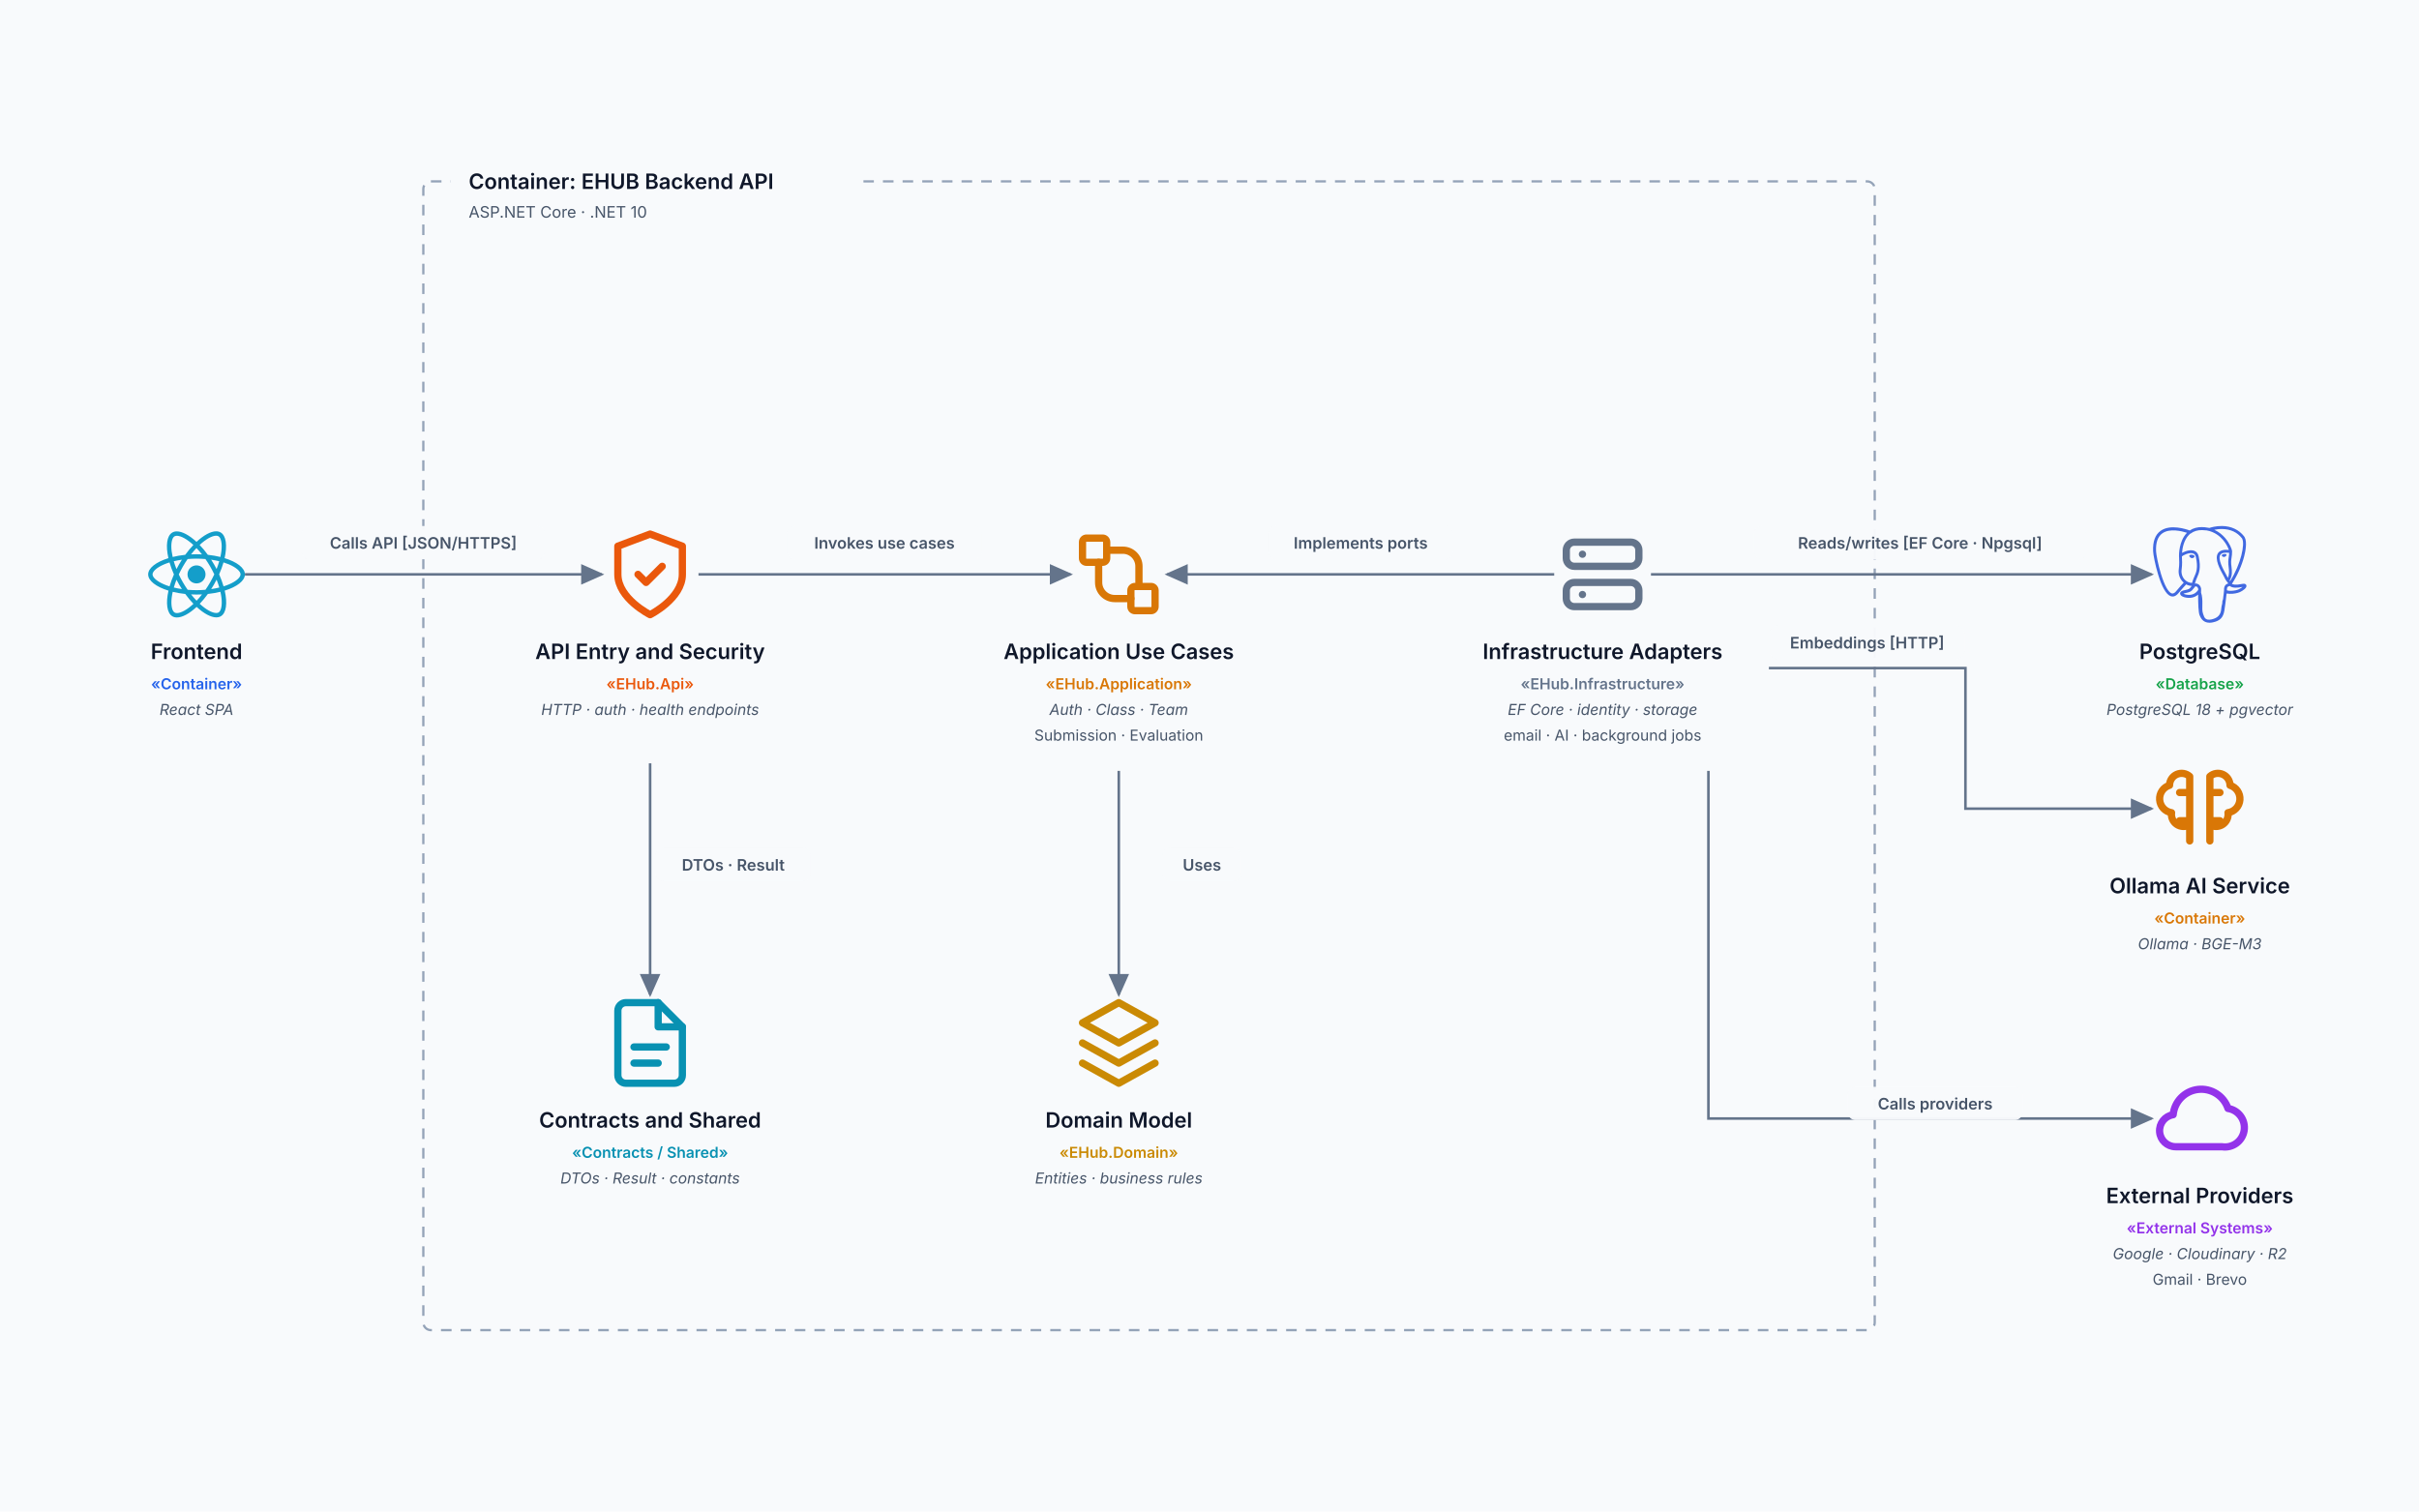
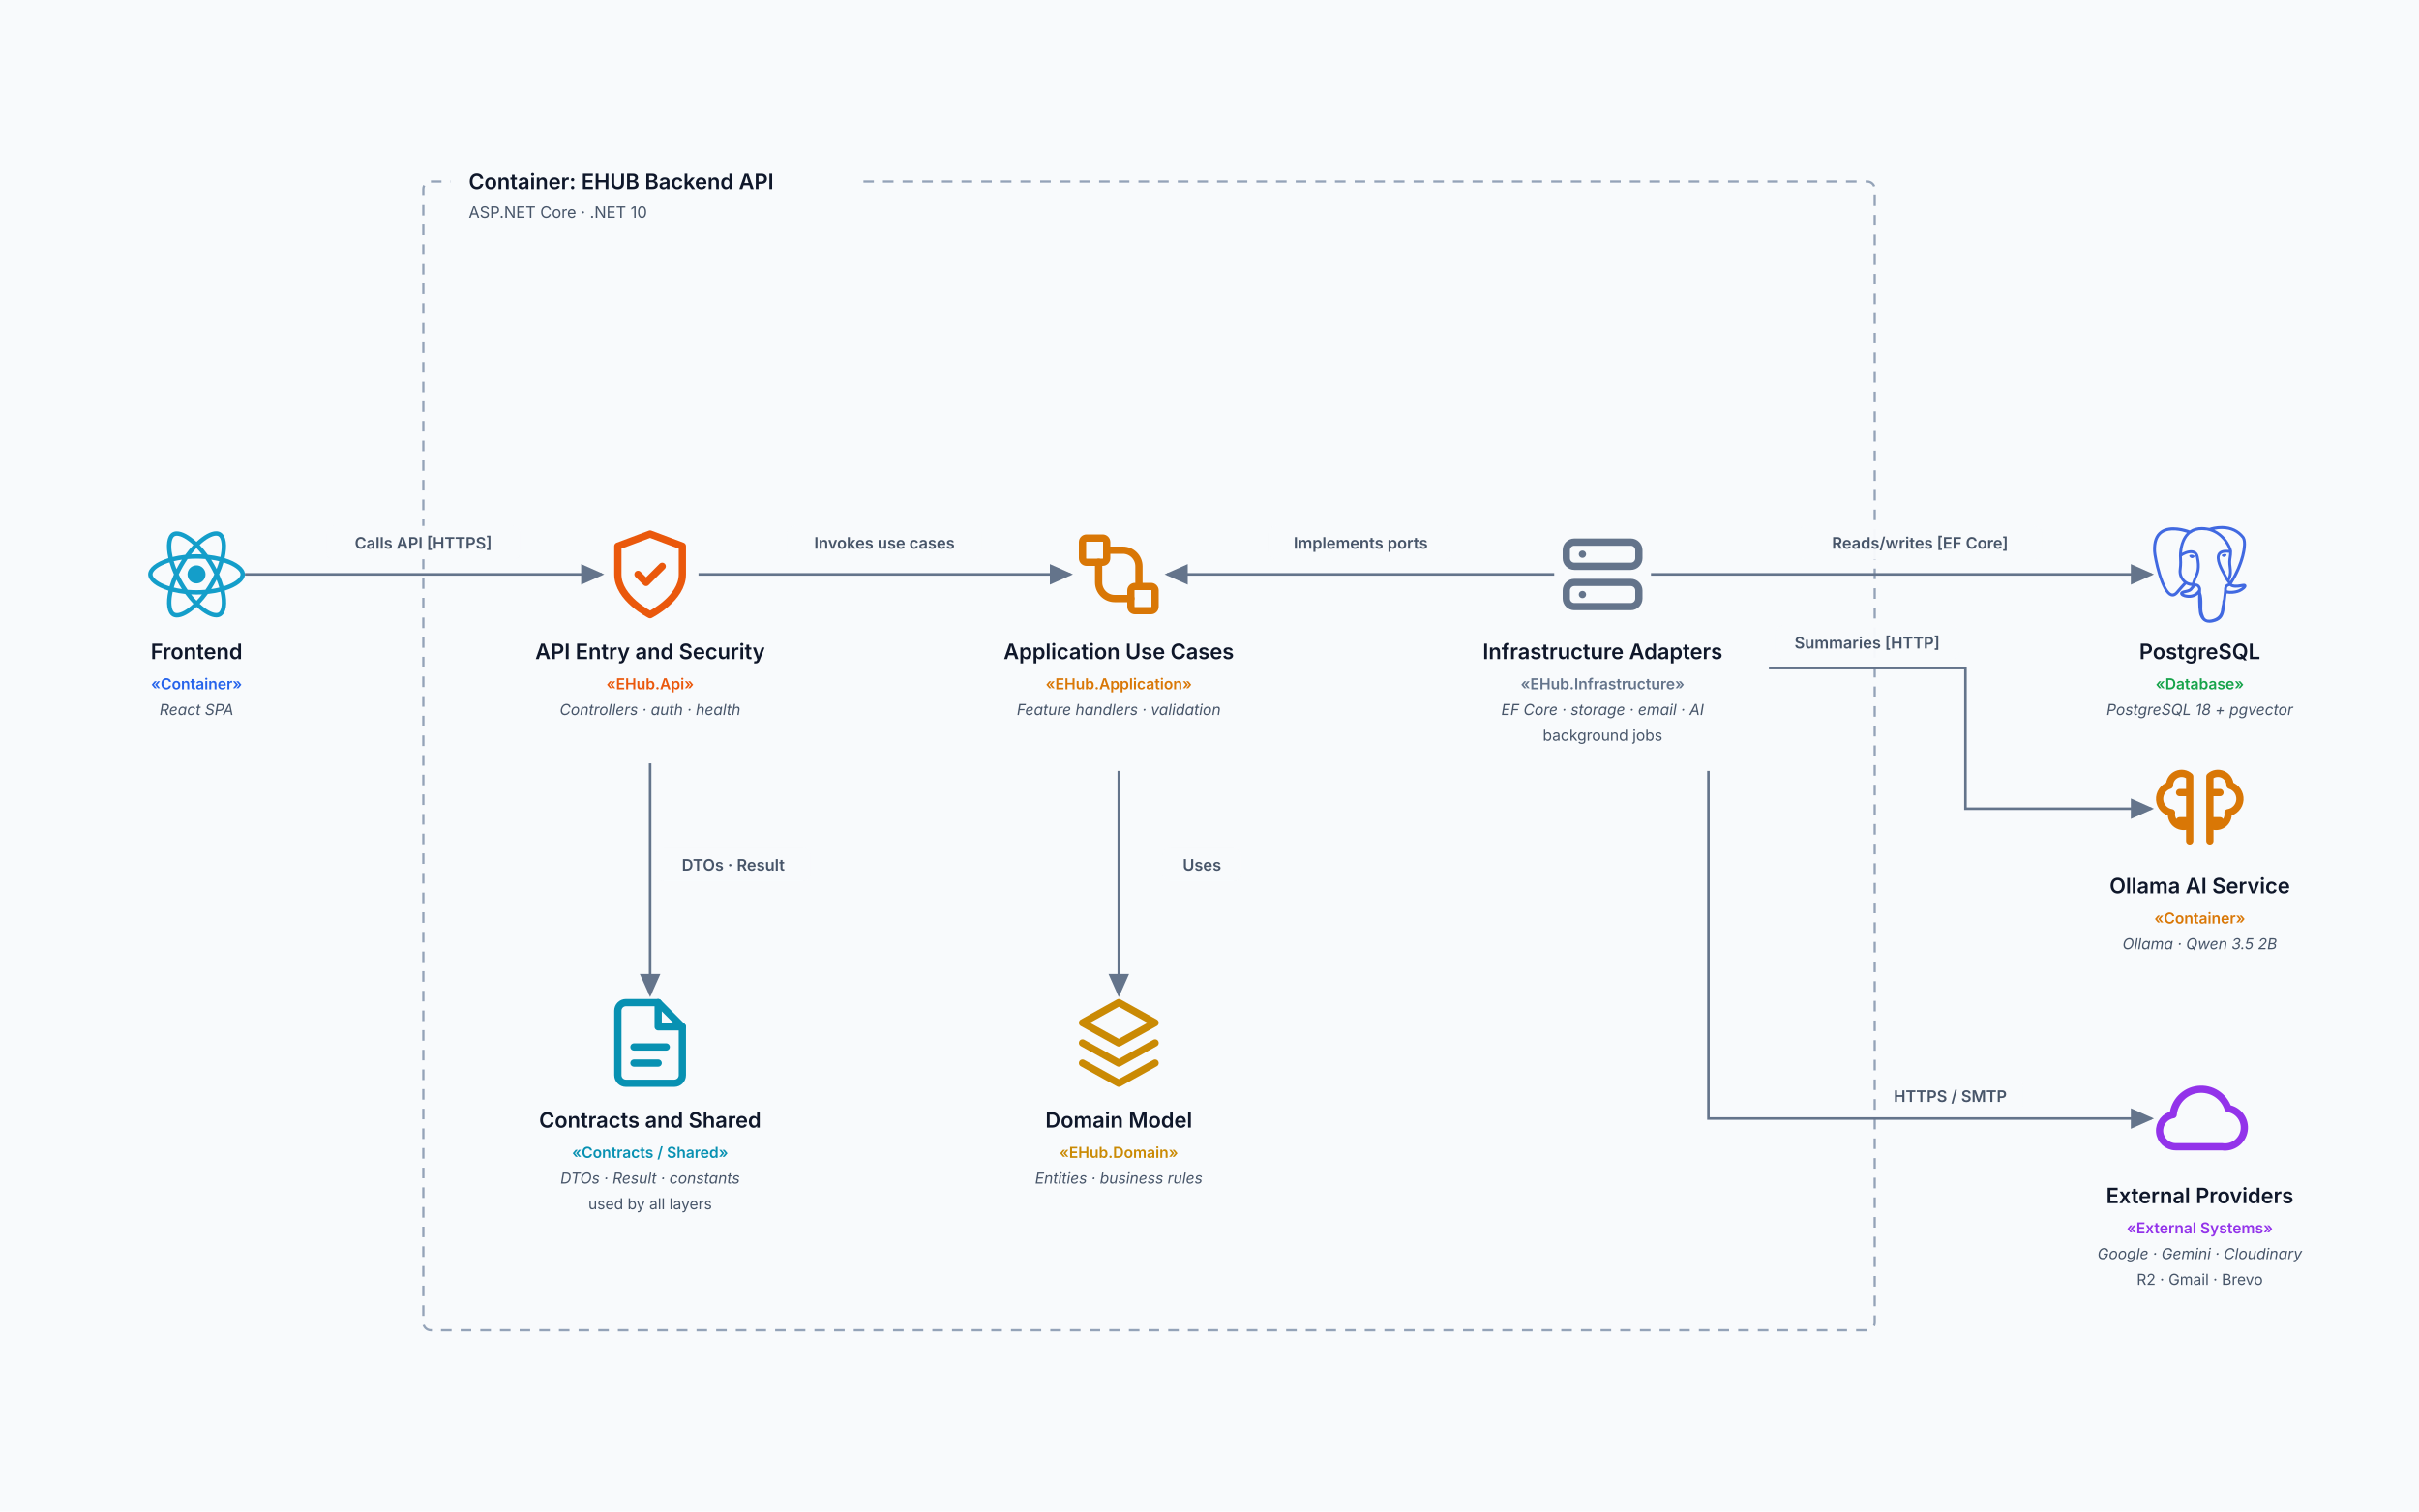
<svg xmlns="http://www.w3.org/2000/svg" width="1600" height="1000" viewBox="0 0 1600 1000" role="img" aria-labelledby="title desc">
  <defs>
    <marker id="arrow" markerWidth="9" markerHeight="8" refX="8" refY="4" orient="auto" markerUnits="strokeWidth">
      <path d="M0 0 L9 4 L0 8 Z" fill="#64748B" />
    </marker>
  </defs>
  <style>
    text { font-family: Inter, Segoe UI, Arial, sans-serif; }
    .diagram-title { font-size: 22px; font-weight: 700; fill: #0F172A; }
    .group-title { font-size: 14px; font-weight: 600; fill: #0F172A; }
    .group-subtitle { font-size: 10.5px; fill: #475569; }
    .node-title { font-size: 14px; font-weight: 600; fill: #0F172A; text-anchor: middle; }
    .node-meta { font-size: 10px; font-weight: 600; text-anchor: middle; }
    .node-tech { font-size: 10px; font-style: italic; fill: #475569; text-anchor: middle; }
    .node-caption { font-size: 10px; fill: #475569; text-anchor: middle; }
    .edge-label { font-size: 10.5px; font-weight: 600; fill: #475569; text-anchor: middle; }
  </style>
  <rect width="1600" height="1000" fill="#F8FAFC" />
  <g id="backend-container" class="diagram-group">
    <rect x="280" y="120" width="960" height="760" rx="5" fill="none" stroke="#94A3B8" stroke-width="1.5" stroke-dasharray="7 6" />
    <rect x="298" y="106" width="273" height="47" rx="7" fill="#F8FAFC" />
    <text x="310" y="125" class="group-title">Container: EHUB Backend API</text>
    <text x="310" y="144" class="group-subtitle">ASP.NET Core · .NET 10</text>
  </g>
  <g id="b1" class="diagram-edge">
    <path d="M 162 380 L 398 380" fill="none" stroke="#64748B" stroke-width="1.7" marker-end="url(#arrow)" />
-     <rect x="199.5" y="348" width="161" height="22" rx="5" fill="#F8FAFC" fill-opacity="0.97" />
-     <text x="280" y="363" class="edge-label">Calls API [JSON/HTTPS]</text>
+     <rect x="215.75" y="348" width="128.5" height="22" rx="5" fill="#F8FAFC" fill-opacity="0.97" />
+     <text x="280" y="363" class="edge-label">Calls API [HTTPS]</text>
  </g>
  <g id="b2" class="diagram-edge">
    <path d="M 462 380 L 708 380" fill="none" stroke="#64748B" stroke-width="1.7" marker-end="url(#arrow)" />
    <rect x="520.75" y="348" width="128.5" height="22" rx="5" fill="#F8FAFC" fill-opacity="0.97" />
    <text x="585" y="363" class="edge-label">Invokes use cases</text>
  </g>
  <g id="b3" class="diagram-edge">
    <path d="M 430 505 L 430 658" fill="none" stroke="#64748B" stroke-width="1.7" marker-end="url(#arrow)" />
    <rect x="433.75" y="561" width="102.5" height="22" rx="5" fill="#F8FAFC" fill-opacity="0.97" />
    <text x="485" y="576" class="edge-label">DTOs · Result</text>
  </g>
  <g id="b4" class="diagram-edge">
    <path d="M 740 510 L 740 658" fill="none" stroke="#64748B" stroke-width="1.7" marker-end="url(#arrow)" />
    <rect x="769" y="561" width="52" height="22" rx="5" fill="#F8FAFC" fill-opacity="0.97" />
    <text x="795" y="576" class="edge-label">Uses</text>
  </g>
  <g id="b5" class="diagram-edge">
    <path d="M 1028 380 L 772 380" fill="none" stroke="#64748B" stroke-width="1.7" marker-end="url(#arrow)" />
    <rect x="839" y="348" width="122" height="22" rx="5" fill="#F8FAFC" fill-opacity="0.97" />
    <text x="900" y="363" class="edge-label">Implements ports</text>
  </g>
  <g id="b7" class="diagram-edge">
    <path d="M 1092 380 L 1423 380" fill="none" stroke="#64748B" stroke-width="1.7" marker-end="url(#arrow)" />
-     <rect x="1160.25" y="348" width="219.5" height="22" rx="5" fill="#F8FAFC" fill-opacity="0.97" />
-     <text x="1270" y="363" class="edge-label">Reads/writes [EF Core · Npgsql]</text>
+     <rect x="1189.5" y="348" width="161" height="22" rx="5" fill="#F8FAFC" fill-opacity="0.97" />
+     <text x="1270" y="363" class="edge-label">Reads/writes [EF Core]</text>
  </g>
  <g id="b9" class="diagram-edge">
    <path d="M 1170 442 L 1300 442 L 1300 535 L 1423 535" fill="none" stroke="#64748B" stroke-width="1.7" marker-end="url(#arrow)" />
-     <rect x="1170.75" y="414" width="128.5" height="22" rx="5" fill="#F8FAFC" fill-opacity="0.97" />
-     <text x="1235" y="429" class="edge-label">Embeddings [HTTP]</text>
+     <rect x="1174" y="414" width="122" height="22" rx="5" fill="#F8FAFC" fill-opacity="0.97" />
+     <text x="1235" y="429" class="edge-label">Summaries [HTTP]</text>
  </g>
  <g id="b8" class="diagram-edge">
    <path d="M 1130 510 L 1130 740 L 1423 740" fill="none" stroke="#64748B" stroke-width="1.7" marker-end="url(#arrow)" />
-     <rect x="1222.25" y="719" width="115.5" height="22" rx="5" fill="#F8FAFC" fill-opacity="0.97" />
-     <text x="1280" y="734" class="edge-label">Calls providers</text>
+     <rect x="1242" y="714" width="96" height="22" rx="5" fill="#F8FAFC" fill-opacity="0.97" />
+     <text x="1290" y="729" class="edge-label">HTTPS / SMTP</text>
  </g>
  <g id="web-client" class="diagram-node">
    <g transform="translate(98 348) scale(2.666667)" aria-hidden="true">
      <path d="M14.23 12.004a2.236 2.236 0 0 1-2.235 2.236 2.236 2.236 0 0 1-2.236-2.236 2.236 2.236 0 0 1 2.235-2.236 2.236 2.236 0 0 1 2.236 2.236zm2.648-10.69c-1.346 0-3.107.96-4.888 2.622-1.78-1.653-3.542-2.602-4.887-2.602-.41 0-.783.093-1.106.278-1.375.793-1.683 3.264-.973 6.365C1.98 8.917 0 10.42 0 12.004c0 1.59 1.99 3.097 5.043 4.03-.704 3.113-.39 5.588.988 6.38.32.187.69.275 1.102.275 1.345 0 3.107-.96 4.888-2.624 1.78 1.654 3.542 2.603 4.887 2.603.41 0 .783-.09 1.106-.275 1.374-.792 1.683-3.263.973-6.365C22.02 15.096 24 13.59 24 12.004c0-1.59-1.99-3.097-5.043-4.032.704-3.11.39-5.587-.988-6.38-.318-.184-.688-.277-1.092-.278zm-.005 1.09v.006c.225 0 .406.044.558.127.666.382.955 1.835.73 3.704-.054.46-.142.945-.25 1.44-.96-.236-2.006-.417-3.107-.534-.66-.905-1.345-1.727-2.035-2.447 1.592-1.48 3.087-2.292 4.105-2.295zm-9.77.02c1.012 0 2.514.808 4.11 2.28-.686.72-1.37 1.537-2.02 2.442-1.107.117-2.154.298-3.113.538-.112-.49-.195-.964-.254-1.42-.23-1.868.054-3.32.714-3.707.19-.09.4-.127.563-.132zm4.882 3.05c.455.468.91.992 1.36 1.564-.44-.02-.89-.034-1.345-.034-.46 0-.915.01-1.36.034.44-.572.895-1.096 1.345-1.565zM12 8.1c.74 0 1.477.034 2.202.093.406.582.802 1.203 1.183 1.86.372.64.71 1.29 1.018 1.946-.308.655-.646 1.31-1.013 1.95-.38.66-.773 1.288-1.18 1.87-.728.063-1.466.098-2.21.098-.74 0-1.477-.035-2.202-.093-.406-.582-.802-1.204-1.183-1.86-.372-.64-.71-1.29-1.018-1.946.303-.657.646-1.313 1.013-1.954.38-.66.773-1.286 1.18-1.868.728-.064 1.466-.098 2.21-.098zm-3.635.254c-.24.377-.48.763-.704 1.16-.225.39-.435.782-.635 1.174-.265-.656-.49-1.31-.676-1.947.64-.15 1.315-.283 2.015-.386zm7.26 0c.695.103 1.365.23 2.006.387-.18.632-.405 1.282-.66 1.933-.2-.39-.41-.783-.64-1.174-.225-.392-.465-.774-.705-1.146zm3.063.675c.484.15.944.317 1.375.498 1.732.74 2.852 1.708 2.852 2.476-.005.768-1.125 1.74-2.857 2.475-.42.18-.88.342-1.355.493-.28-.958-.646-1.956-1.1-2.98.45-1.017.81-2.01 1.085-2.964zm-13.395.004c.278.96.645 1.957 1.1 2.98-.45 1.017-.812 2.01-1.086 2.964-.484-.15-.944-.318-1.37-.5-1.732-.737-2.852-1.706-2.852-2.474 0-.768 1.12-1.742 2.852-2.476.42-.18.88-.342 1.356-.494zm11.678 4.28c.265.657.49 1.312.676 1.948-.64.157-1.316.29-2.016.39.24-.375.48-.762.705-1.158.225-.39.435-.788.636-1.18zm-9.945.02c.2.392.41.783.64 1.175.23.39.465.772.705 1.143-.695-.102-1.365-.23-2.006-.386.18-.63.406-1.282.66-1.933zM17.92 16.32c.112.493.2.968.254 1.423.23 1.868-.054 3.32-.714 3.708-.147.09-.338.128-.563.128-1.012 0-2.514-.807-4.11-2.28.686-.72 1.37-1.536 2.02-2.44 1.107-.118 2.154-.3 3.113-.54zm-11.83.01c.96.234 2.006.415 3.107.532.66.905 1.345 1.727 2.035 2.446-1.595 1.483-3.092 2.295-4.11 2.295-.22-.005-.406-.05-.553-.132-.666-.38-.955-1.834-.73-3.703.054-.46.142-.944.25-1.438zm4.56.64c.44.02.89.034 1.345.034.46 0 .915-.01 1.36-.034-.44.572-.895 1.095-1.345 1.565-.455-.47-.91-.993-1.36-1.565z" fill="#149ECA" />
    </g>
    <text x="130" y="436" class="node-title">Frontend</text>
    <text x="130" y="456" class="node-meta" fill="#2563EB">«Container»</text>
    <text x="130" y="473" class="node-tech">React SPA</text>
  </g>
  <g id="api-entry" class="diagram-node">
    <g transform="translate(398 348) scale(2.666667)" aria-hidden="true">
      <g fill="none" stroke="#EA580C" stroke-width="1.8" stroke-linecap="round" stroke-linejoin="round">
        <path d="M12 22s8-4 8-10V5l-8-3-8 3v7c0 6 8 10 8 10Z" />
        <path d="m9 12 2 2 4-4" />
      </g>
    </g>
    <text x="430" y="436" class="node-title">API Entry and Security</text>
    <text x="430" y="456" class="node-meta" fill="#EA580C">«EHub.Api»</text>
-     <text x="430" y="473" class="node-tech">HTTP · auth · health endpoints</text>
+     <text x="430" y="473" class="node-tech">Controllers · auth · health</text>
  </g>
  <g id="application-use-cases" class="diagram-node">
    <g transform="translate(708 348) scale(2.666667)" aria-hidden="true">
      <g fill="none" stroke="#D97706" stroke-width="1.8" stroke-linecap="round" stroke-linejoin="round">
        <rect x="3" y="3" width="6" height="6" rx="1" />
        <rect x="15" y="15" width="6" height="6" rx="1" />
        <path d="M9 6h4a4 4 0 0 1 4 4v5M15 18h-4a4 4 0 0 1-4-4V9" />
      </g>
    </g>
    <text x="740" y="436" class="node-title">Application Use Cases</text>
    <text x="740" y="456" class="node-meta" fill="#D97706">«EHub.Application»</text>
-     <text x="740" y="473" class="node-tech">Auth · Class · Team</text>
-     <text x="740" y="490" class="node-caption">Submission · Evaluation</text>
+     <text x="740" y="473" class="node-tech">Feature handlers · validation</text>
  </g>
  <g id="infrastructure-adapters" class="diagram-node">
    <g transform="translate(1028 348) scale(2.666667)" aria-hidden="true">
      <g fill="none" stroke="#64748B" stroke-width="1.8" stroke-linecap="round" stroke-linejoin="round">
        <rect x="3" y="4" width="18" height="6" rx="2" />
        <rect x="3" y="14" width="18" height="6" rx="2" />
        <path d="M7 7h.01M7 17h.01" />
      </g>
    </g>
    <text x="1060" y="436" class="node-title">Infrastructure Adapters</text>
    <text x="1060" y="456" class="node-meta" fill="#64748B">«EHub.Infrastructure»</text>
-     <text x="1060" y="473" class="node-tech">EF Core · identity · storage</text>
-     <text x="1060" y="490" class="node-caption">email · AI · background jobs</text>
+     <text x="1060" y="473" class="node-tech">EF Core · storage · email · AI</text>
+     <text x="1060" y="490" class="node-caption">background jobs</text>
  </g>
  <g id="contracts-shared" class="diagram-node">
    <g transform="translate(398 658) scale(2.666667)" aria-hidden="true">
      <g fill="none" stroke="#0891B2" stroke-width="1.8" stroke-linecap="round" stroke-linejoin="round">
        <path d="M14 2H6a2 2 0 0 0-2 2v16a2 2 0 0 0 2 2h12a2 2 0 0 0 2-2V8Z" />
        <path d="M14 2v6h6M8 13h8M8 17h6" />
      </g>
    </g>
    <text x="430" y="746" class="node-title">Contracts and Shared</text>
    <text x="430" y="766" class="node-meta" fill="#0891B2">«Contracts / Shared»</text>
    <text x="430" y="783" class="node-tech">DTOs · Result · constants</text>
+     <text x="430" y="800" class="node-caption">used by all layers</text>
  </g>
  <g id="domain-model" class="diagram-node">
    <g transform="translate(708 658) scale(2.666667)" aria-hidden="true">
      <g fill="none" stroke="#CA8A04" stroke-width="1.8" stroke-linecap="round" stroke-linejoin="round">
        <path d="m12 2 9 5-9 5-9-5 9-5Z" />
        <path d="m3 12 9 5 9-5M3 17l9 5 9-5" />
      </g>
    </g>
    <text x="740" y="746" class="node-title">Domain Model</text>
    <text x="740" y="766" class="node-meta" fill="#CA8A04">«EHub.Domain»</text>
    <text x="740" y="783" class="node-tech">Entities · business rules</text>
  </g>
  <g id="postgres" class="diagram-node">
    <g transform="translate(1423 348) scale(2.666667)" aria-hidden="true">
      <path d="M23.559 14.723a.527.527 0 0 0-.056-.119c-.139-.263-.477-.342-1.007-.232-1.653.341-2.293.131-2.526-.019 1.342-2.048 2.445-4.522 3.041-6.83.271-1.051.798-3.524.122-4.732a1.564 1.564 0 0 0-.151-.235C21.693.909 19.801.025 17.51.001c-1.495-.016-2.771.346-3.116.479a9.449 9.449 0 0 0-.516-.082 8.044 8.044 0 0 0-1.311-.128c-1.182-.018-2.204.264-3.05.841-.857-.321-4.789-1.645-7.222.079C.936 2.153.309 3.873.43 6.304c.041.818.507 3.334 1.242 5.744.46 1.506.939 2.702 1.433 3.582.553.994 1.126 1.593 1.714 1.79.447.149 1.133.144 1.858-.728.801-.964 1.59-1.826 1.945-2.207.435.235.906.362 1.39.377a.057.057 0 0 0 0.0.004 11.031 11.031 0 0 0-.247.305c-.339.43-.409.52-1.5.744-.31.064-1.134.234-1.146.811-.003.122.033.231.092.327.227.423.922.61 1.015.633 1.335.334 2.504.092 3.371-.679-.017 2.231.077 4.417.345 5.087.221.553.762 1.905 2.469 1.904.251 0 .526-.029.83-.094 1.782-.382 2.556-1.17 2.855-2.906.15-.871.402-2.875.539-4.101.017-.07.036-.121.057-.136.001-.001.07-.047.427.031a.367.367 0 0 0 .044.007l.254.022.015.001c.847.038 1.911-.143 2.531-.431.644-.299 1.806-1.032 1.595-1.67zM2.371 11.877c-.744-2.436-1.178-4.885-1.212-5.572-.109-2.171.417-3.683 1.562-4.493 1.837-1.299 4.84-.541 6.108-.13-.003.003-.007.006-.01.009-2.024 2.044-1.976 5.536-1.971 5.75-0.0.082.007.199.016.359.035.587.1 1.68-.073 2.918-.161 1.15.194 2.276.973 3.089.081.084.165.163.252.237-.347.371-1.1 1.193-1.903 2.158-.568.682-.96.552-1.089.509-.392-.131-.813-.587-1.238-1.322-.48-.839-.964-2.032-1.415-3.513zm6.007 5.087c-.171-.043-.327-.113-.432-.177.089-.039.237-.09.483-.141 1.283-.264 1.482-.451 1.914-1.0.099-.126.212-.269.367-.443a.355.355 0 0 0 .074-.13c.171-.151.272-.11.437-.042.156.065.308.26.369.475.029.102.062.294-.045.444-.904 1.266-2.222 1.249-3.168 1.013zm2.094-3.988-.052.141c-.133.357-.257.688-.333 1.003-.667-.002-1.317-.287-1.81-.802-.628-.655-.913-1.566-.782-2.5.183-1.308.115-2.447.079-3.059-.005-.086-.009-.161-.012-.22.296-.262 1.666-.996 2.643-.772.446.102.718.406.831.928.585 2.704.077 3.831-.33 4.736-.084.187-.163.363-.231.545zm7.364 4.572c-.017.177-.036.376-.062.596l-.146.438a.355.355 0 0 0-.018.108c-.006.475-.054.649-.115.869-.063.229-.135.489-.179 1.058-.11 1.414-.878 2.227-2.417 2.557-1.516.325-1.784-.497-2.021-1.222a6.582 6.582 0 0 0-.077-.227c-.215-.586-.191-1.412-.157-2.555.017-.561-.025-1.901-.33-2.646.004-.293.011-.591.019-.892a.353.353 0 0 0-.015-.113 1.493 1.493 0 0 0-.044-.208c-.123-.428-.421-.787-.78-.935-.142-.059-.404-.167-.718-.087.067-.276.183-.588.309-.925l.053-.142c.059-.16.134-.326.213-.501.426-.948 1.011-2.245.377-5.177-.237-1.098-1.03-1.634-2.232-1.51-.721.075-1.38.365-1.709.532a5.672 5.672 0 0 0-.196.104c.092-1.106.439-3.174 1.736-4.482a4.031 4.031 0 0 1 .303-.276.353.353 0 0 0 .145-.064c.752-.571 1.694-.851 2.802-.833.409.007.802.034 1.174.081 1.939.354 3.244 1.447 4.036 2.383.814.962 1.255 1.931 1.431 2.454-1.323-.135-2.223.127-2.68.779-.993 1.419.543 4.173 1.281 5.496.135.243.252.452.289.541.24.583.551.971.779 1.255.07.087.137.171.189.245-.401.116-1.121.383-1.055 1.717-.012.156-.042.447-.083.815-.046.208-.07.46-.099.766zm.89-1.621c-.041-.832.269-.918.597-1.01a2.857 2.857 0 0 0 .135-.041 1.202 1.202 0 0 0 .134.103c.57.377 1.582.421 3.007.134-.202.177-.519.399-.953.601-.41.19-1.096.333-1.747.364-.72.034-1.086-.081-1.172-.151zm.57-9.271c-.006.351-.054.669-.105 1.002-.055.358-.112.727-.126 1.176-.014.437.04.891.093 1.33.107.887.216 1.8-.207 2.701a3.527 3.527 0 0 1-.188-.386c-.053-.128-.167-.333-.325-.616-.616-1.104-2.057-3.69-1.319-4.745.38-.543 1.341-.566 2.178-.463zm.228 7.014a12.376 12.376 0 0 0-.085-.107l-.035-.044c.726-1.2.584-2.386.458-3.438-.052-.432-.101-.84-.088-1.223.013-.406.067-.754.118-1.091.064-.415.129-.844.111-1.351.013-.053.019-.116.012-.19-.046-.485-.6-1.938-1.729-3.253-.608-.707-1.49-1.497-2.689-2.039.525-.107 1.233-.203 2.024-.186 2.051.046 3.675.814 4.824 2.282a.908.908 0 0 1 .067.1c.723 1.356-.276 6.275-2.987 10.54zm-8.817-6.116c-.025.179-.309.422-.621.422a.582.582 0 0 1-.081-.006c-.187-.026-.377-.144-.506-.316-.046-.06-.12-.178-.105-.284.005-.04.026-.099.092-.149.118-.089.352-.123.61-.087.316.044.643.194.611.419zm7.931-.411c.011.079-.049.201-.153.31-.068.072-.212.196-.408.223a.546.546 0 0 1-.075.005c-.293 0-.541-.234-.561-.372-.024-.176.264-.311.561-.352.297-.041.611.009.636.185z" fill="#4169E1" />
    </g>
    <text x="1455" y="436" class="node-title">PostgreSQL</text>
    <text x="1455" y="456" class="node-meta" fill="#16A34A">«Database»</text>
    <text x="1455" y="473" class="node-tech">PostgreSQL 18 + pgvector</text>
  </g>
  <g id="ollama" class="diagram-node">
    <g transform="translate(1423 503) scale(2.666667)" aria-hidden="true">
      <g fill="none" stroke="#D97706" stroke-width="1.8" stroke-linecap="round" stroke-linejoin="round">
        <path d="M9.5 4a3 3 0 0 0-5 2.2A3.5 3.5 0 0 0 5 13a3 3 0 0 0 4.5 3M14.5 4a3 3 0 0 1 5 2.2A3.5 3.5 0 0 1 19 13a3 3 0 0 1-4.5 3M9.5 4v16M14.5 4v16M7 8h2.5M14.5 8H17M7 15h2.5M14.5 15H17" />
      </g>
    </g>
    <text x="1455" y="591" class="node-title">Ollama AI Service</text>
    <text x="1455" y="611" class="node-meta" fill="#D97706">«Container»</text>
-     <text x="1455" y="628" class="node-tech">Ollama · BGE-M3</text>
+     <text x="1455" y="628" class="node-tech">Ollama · Qwen 3.5 2B</text>
  </g>
  <g id="providers" class="diagram-node">
    <g transform="translate(1423 708) scale(2.666667)" aria-hidden="true">
      <g fill="none" stroke="#9333EA" stroke-width="1.8" stroke-linecap="round" stroke-linejoin="round">
        <path d="M17.5 19H6a4 4 0 0 1-.6-7.95A7 7 0 0 1 19 9.5 4.5 4.5 0 0 1 17.5 19Z" />
      </g>
    </g>
    <text x="1455" y="796" class="node-title">External Providers</text>
    <text x="1455" y="816" class="node-meta" fill="#9333EA">«External Systems»</text>
-     <text x="1455" y="833" class="node-tech">Google · Cloudinary · R2</text>
-     <text x="1455" y="850" class="node-caption">Gmail · Brevo</text>
+     <text x="1455" y="833" class="node-tech">Google · Gemini · Cloudinary</text>
+     <text x="1455" y="850" class="node-caption">R2 · Gmail · Brevo</text>
  </g>
</svg>
